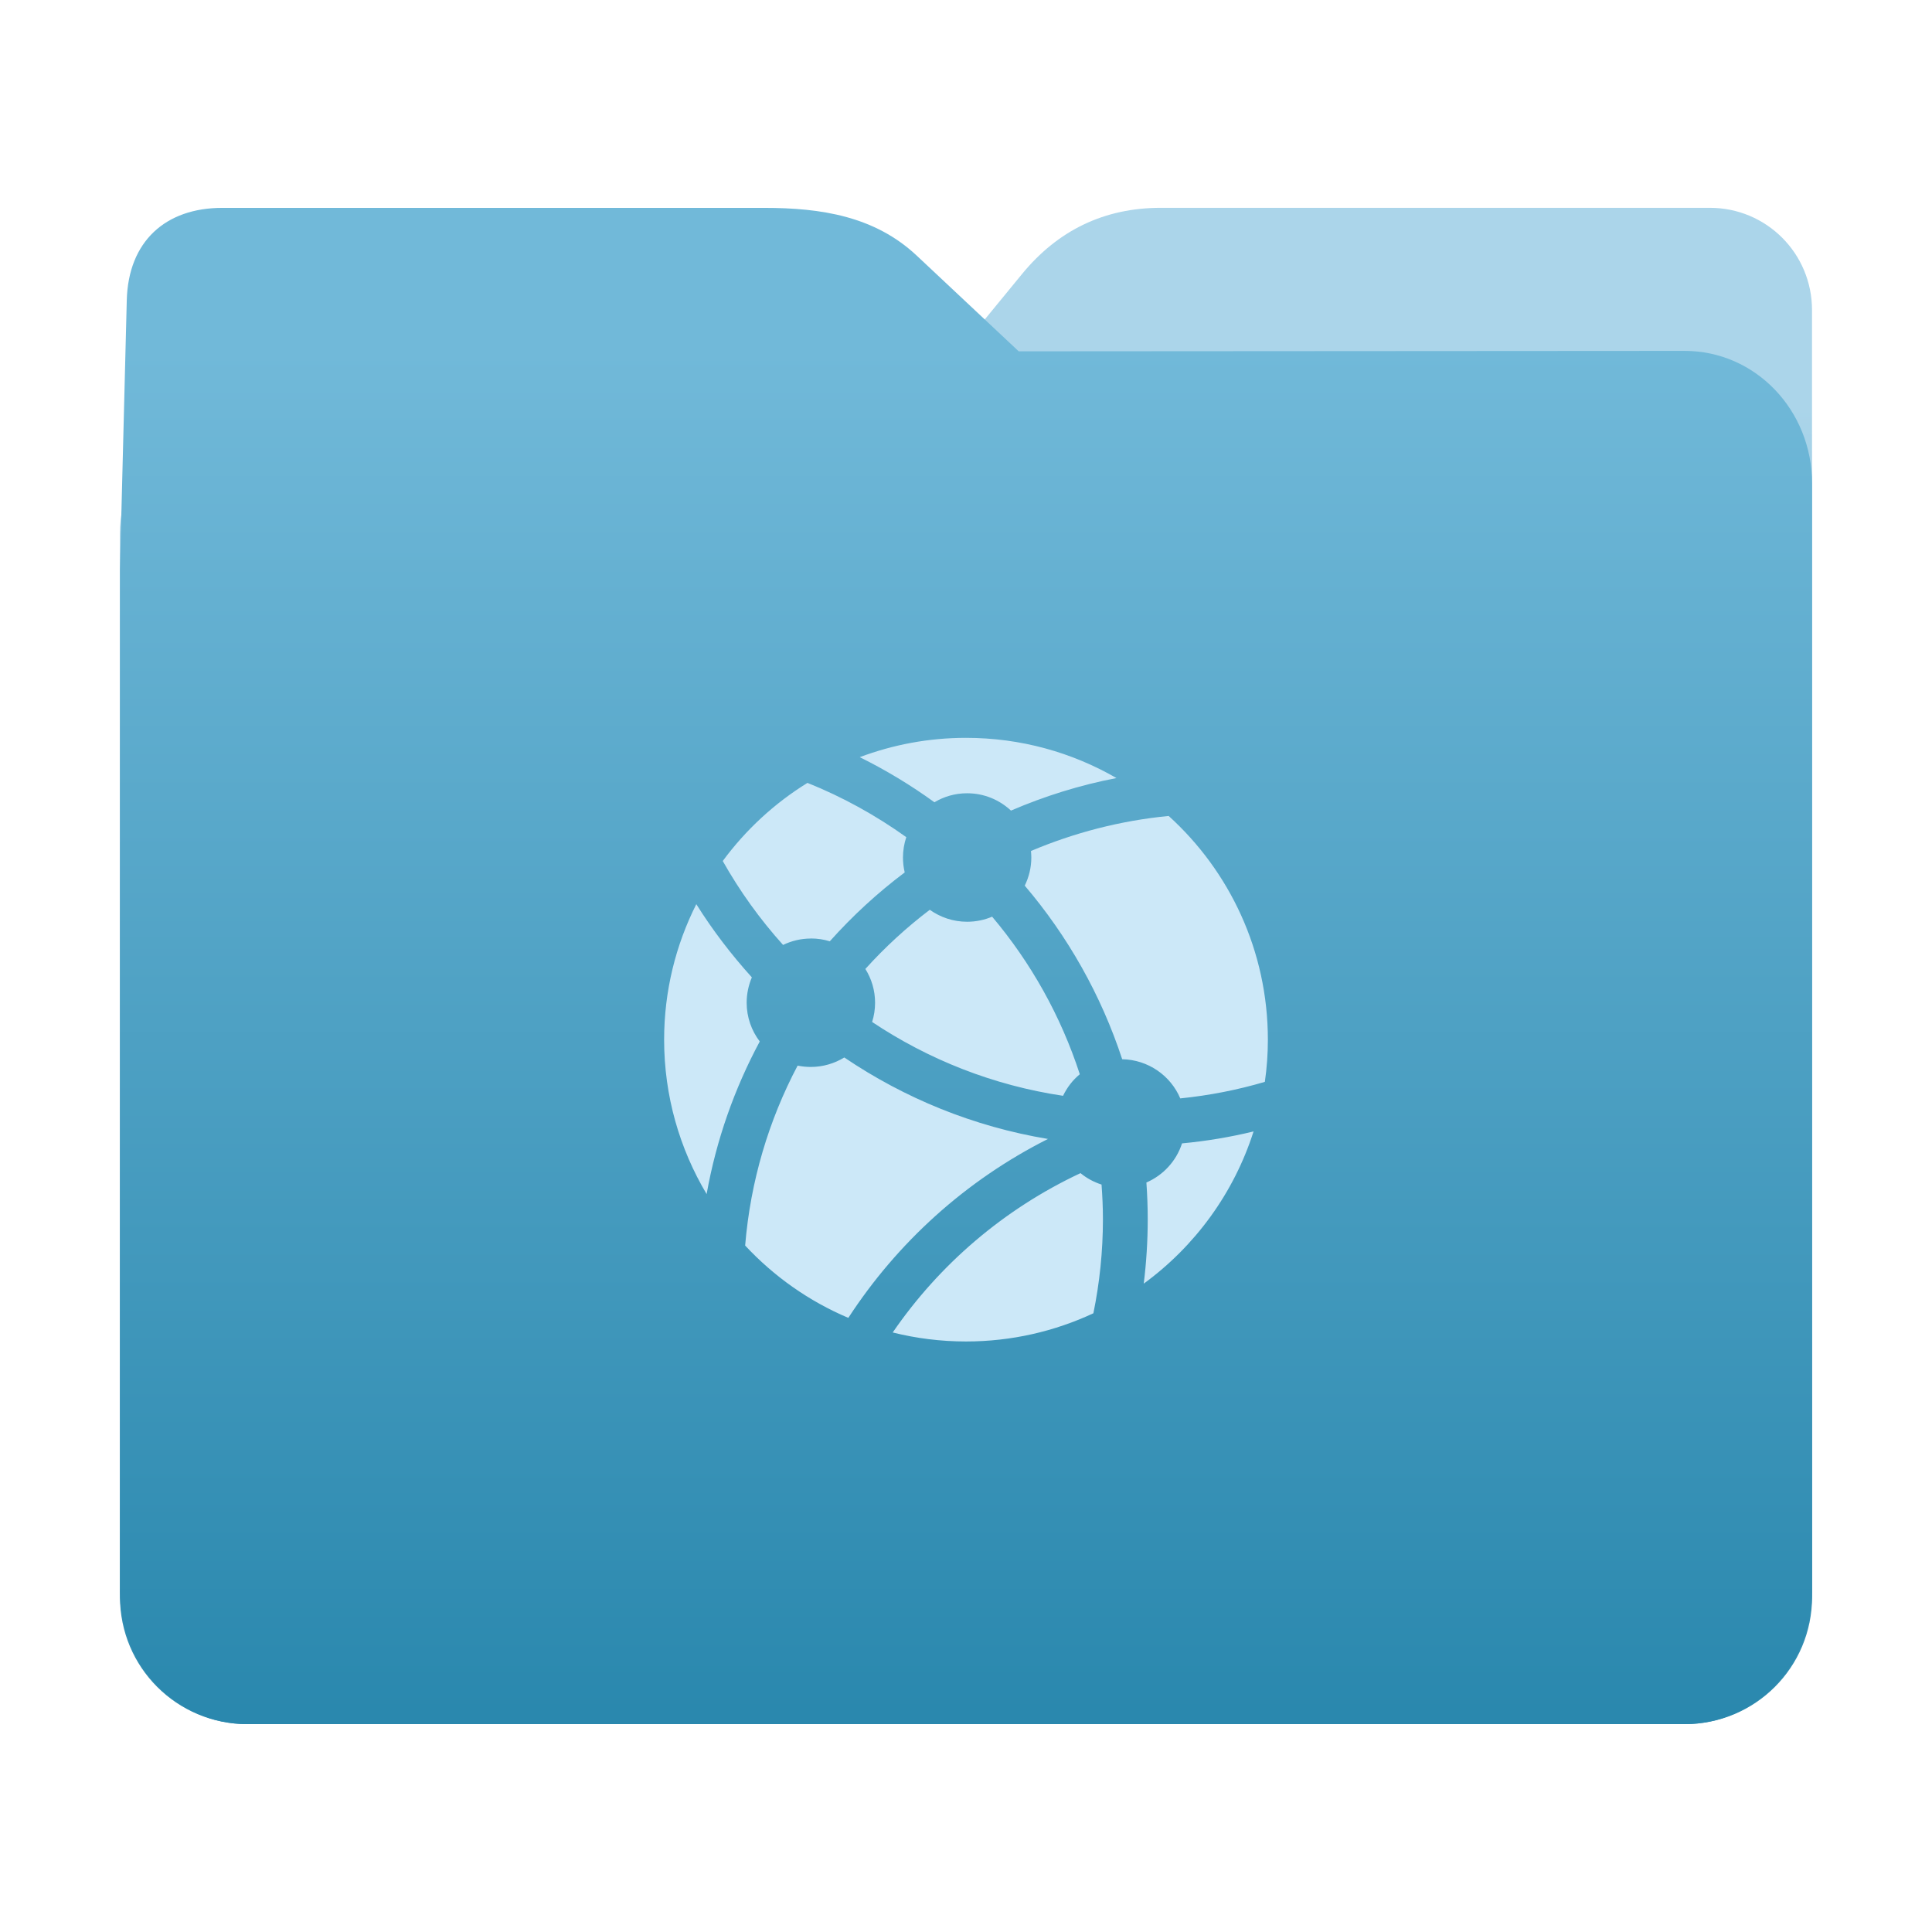
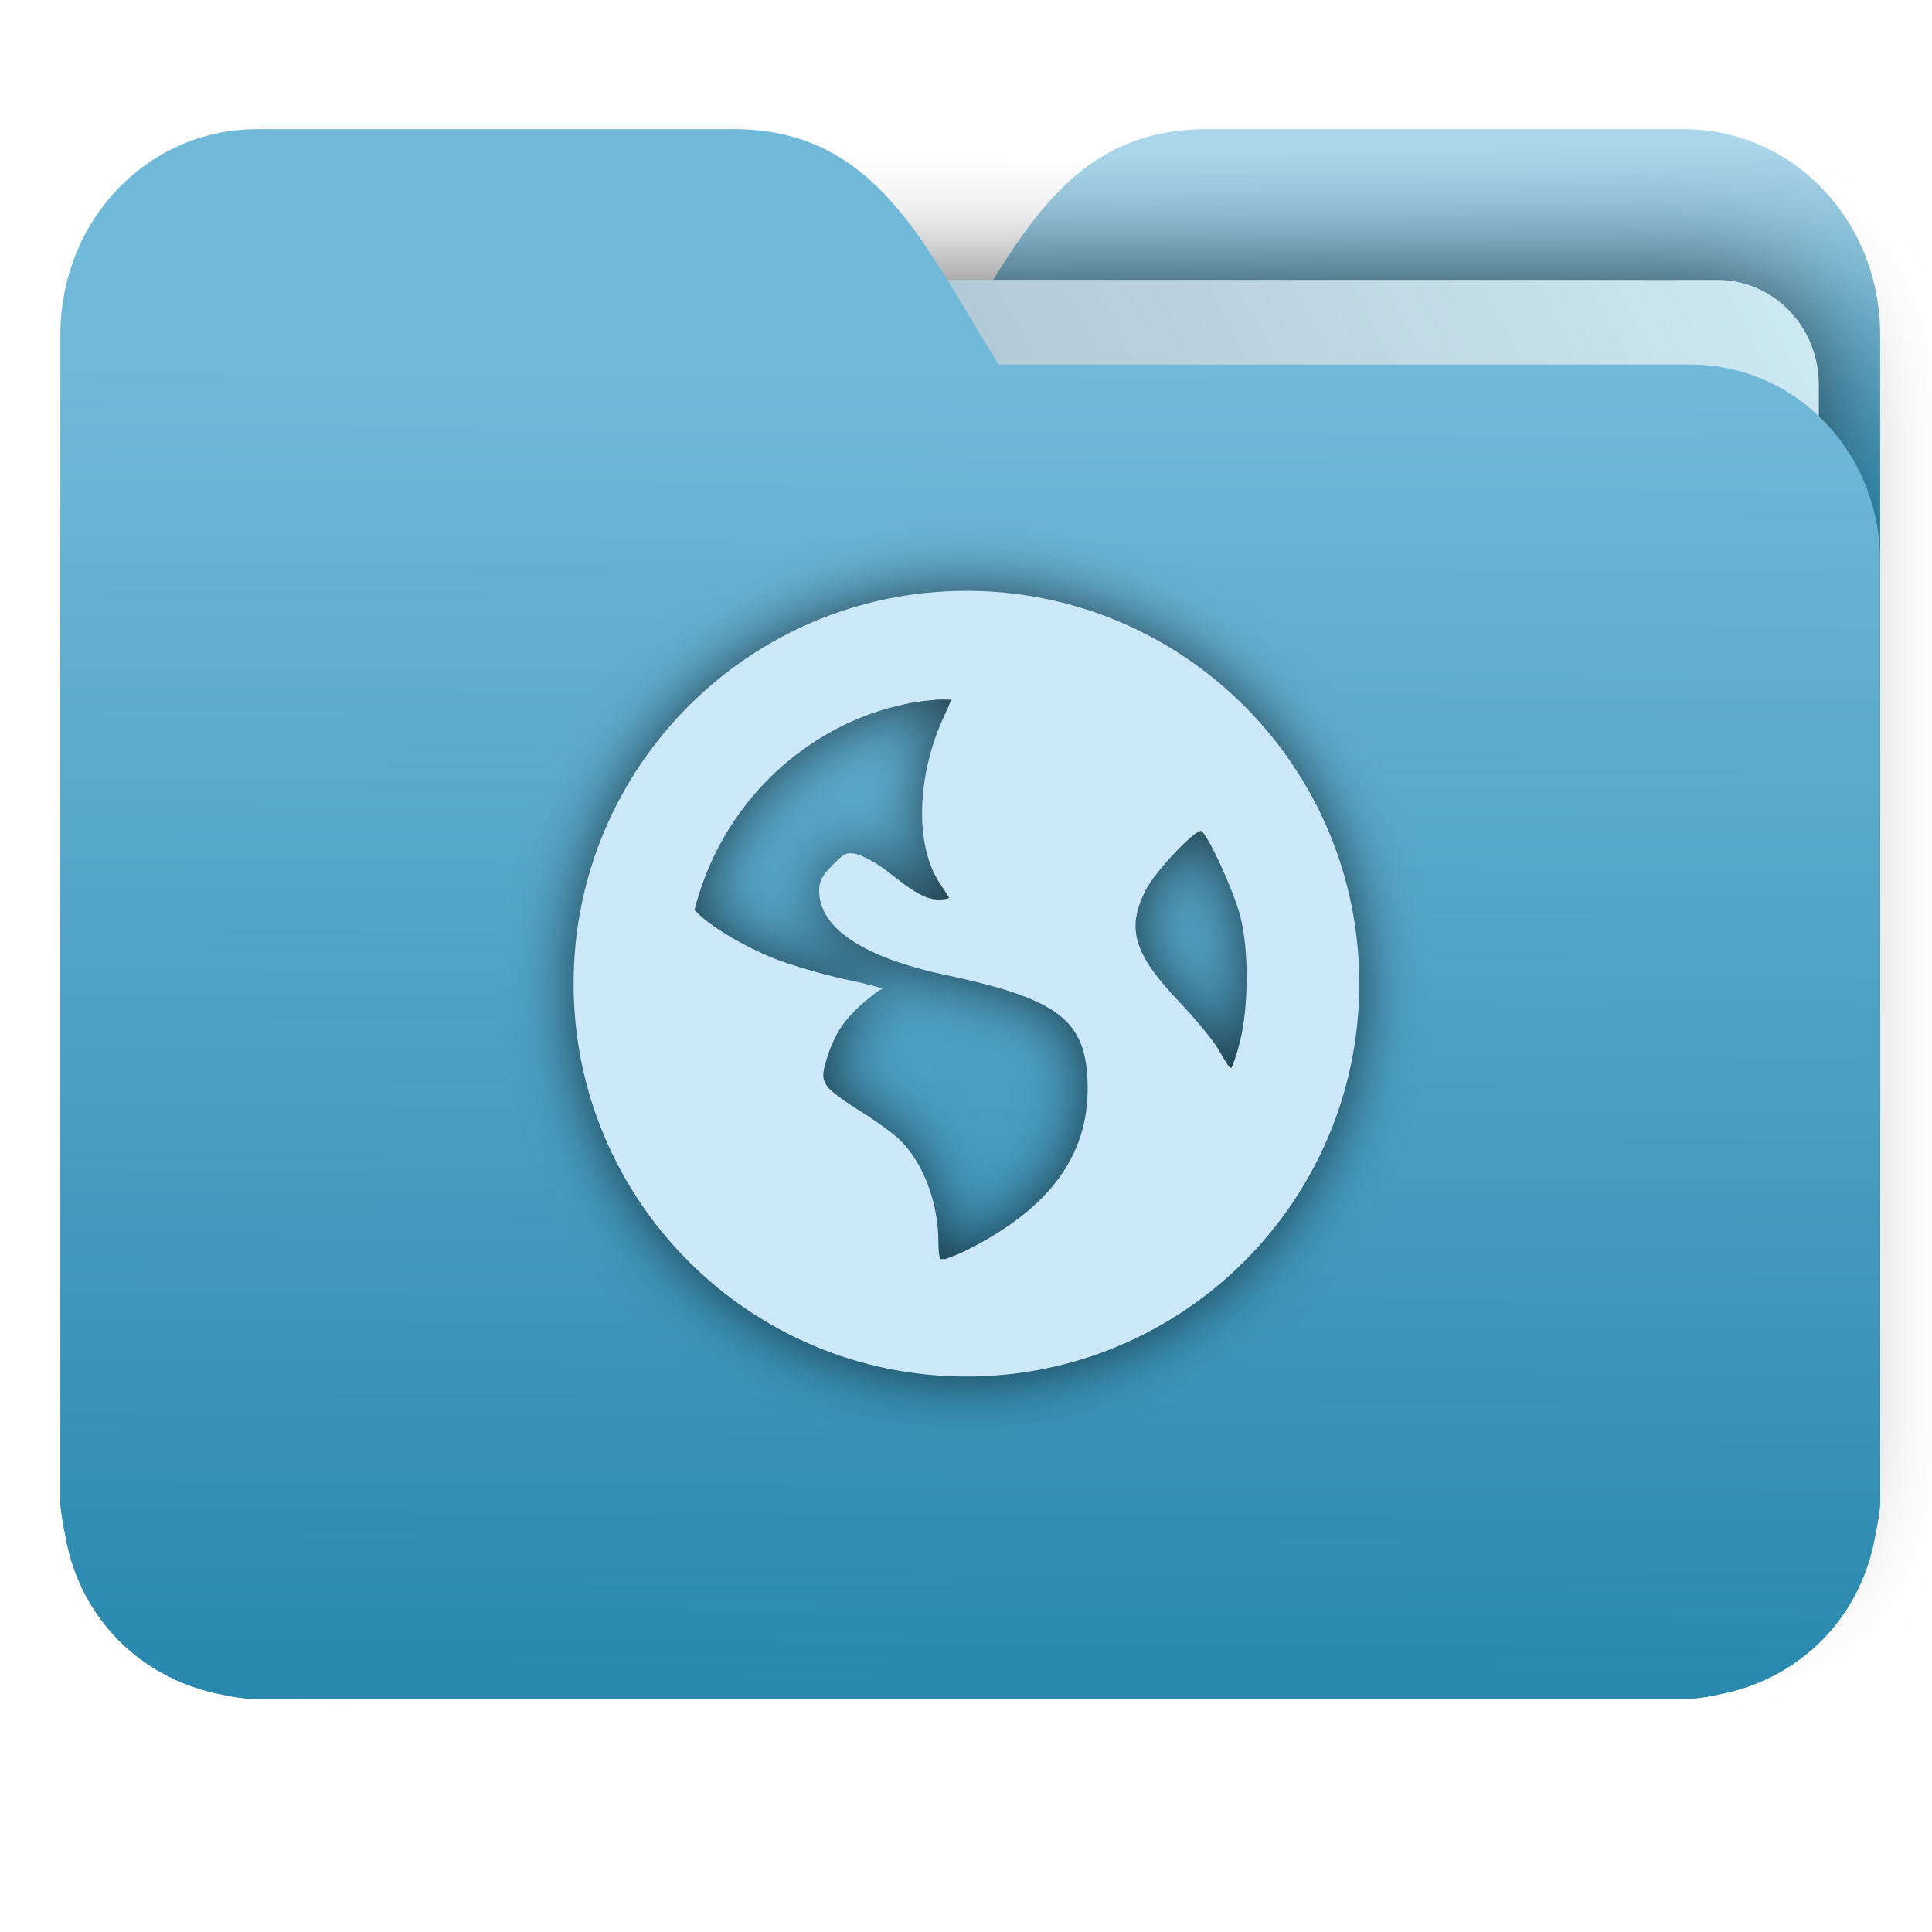
- <svg xmlns="http://www.w3.org/2000/svg" xmlns:xlink="http://www.w3.org/1999/xlink" width="32" height="32" version="1" id="svg12">
-   <defs id="defs16">
-     <linearGradient id="linearGradient818">
-       <stop style="stop-color:#2a88ae;stop-opacity:1" offset="0" id="stop814" />
-       <stop style="stop-color:#abd5ea;stop-opacity:1" offset="1" id="stop816" />
-     </linearGradient>
-     <linearGradient xlink:href="#linearGradient818" id="linearGradient820" x1="16.902" y1="28.61" x2="16.874" y2="6.734" gradientUnits="userSpaceOnUse" gradientTransform="matrix(-1,0,0,1,32,0)" />
-     <linearGradient gradientTransform="matrix(1,0,0,1.041912,0.0013493,-1.257475)" xlink:href="#linearGradient990" id="linearGradient829-3" x1="16.872" y1="28.452" x2="16.872" y2="6.792" gradientUnits="userSpaceOnUse" />
+ <svg xmlns="http://www.w3.org/2000/svg" xmlns:xlink="http://www.w3.org/1999/xlink" width="32" height="32" version="1" id="svg14">
+   <defs id="defs18">
    <linearGradient id="linearGradient990">
      <stop id="stop986" offset="0" style="stop-color:#2a88ae;stop-opacity:1" />
      <stop id="stop988" offset="1" style="stop-color:#71b9d9;stop-opacity:1" />
    </linearGradient>
+     <linearGradient id="linearGradient827">
+       <stop style="stop-color:#2a88ae;stop-opacity:1" offset="0" id="stop823" />
+       <stop style="stop-color:#abd5ea;stop-opacity:1" offset="1" id="stop825" />
+     </linearGradient>
+     <linearGradient id="linearGradient889">
+       <stop style="stop-color:#8998ad;stop-opacity:1" offset="0" id="stop885" />
+       <stop style="stop-color:#ceeaf2;stop-opacity:1" offset="1" id="stop887" />
+     </linearGradient>
+     <linearGradient xlink:href="#linearGradient990" id="linearGradient975" x1="-5.667" y1="22.201" x2="-5.597" y2="10.718" gradientUnits="userSpaceOnUse" gradientTransform="matrix(1.847134,0,0,1.847134,-1.697385,-28.43384)" />
+     <linearGradient xlink:href="#linearGradient889" id="linearGradient891-3-3" x1="-34.169" y1="21.288" x2="-13.153" y2="7.458" gradientUnits="userSpaceOnUse" gradientTransform="matrix(1.227233,0,0,1.499845,17.68837,-21.17637)" />
+     <linearGradient gradientTransform="translate(3.688789,-17.01737)" xlink:href="#linearGradient827" id="linearGradient1037" x1="-8.097" y1="11.095" x2="-8.175" y2="4.938" gradientUnits="userSpaceOnUse" />
+     <filter style="color-interpolation-filters:sRGB" id="filter1292" x="-0.094" width="1.189" y="-0.098" height="1.195">
+       <feGaussianBlur stdDeviation="0.512" id="feGaussianBlur1294" />
+     </filter>
+     <filter style="color-interpolation-filters:sRGB" id="filter1512" x="-0.086" width="1.173" y="-0.107" height="1.215">
+       <feGaussianBlur stdDeviation="0.929" id="feGaussianBlur1514" />
+     </filter>
  </defs>
-   <path style="fill:url(#linearGradient820);fill-opacity:1;stroke:none;stroke-width:0.145;stroke-miterlimit:4;stroke-dasharray:none;stroke-opacity:1" d="M 4.096,6.727 C 2.928,6.726 1.987,7.668 1.987,8.837 V 26.447 c 0,1.169 0.941,2.11 2.11,2.11 h 23.807 c 1.169,0 2.11,-0.941 2.11,-2.11 l -7.31e-4,-16.245 -7.31e-4,-5.067 c 0,-0.938 -0.755,-1.693 -1.693,-1.693 h -9.091 c -0.938,0 -1.705,0.371 -2.3,1.096 L 15.127,6.734 Z" id="rect4549-3" />
-   <path style="fill:url(#linearGradient829-3);fill-opacity:1;stroke:none;stroke-width:0.102;stroke-miterlimit:4;stroke-dasharray:none;stroke-opacity:1" d="m 27.904,5.812 c 1.169,-7.697e-4 2.11,0.98 2.11,2.198 v 18.349 c 0,1.218 -0.941,2.198 -2.11,2.198 H 4.096 c -1.169,0 -2.11,-0.98 -2.11,-2.198 l 7.31e-4,-16.925 0.113,-4.461 C 2.125,3.996 2.743,3.443 3.681,3.443 h 8.979 c 0.938,0 1.827,0.137 2.524,0.791 L 16.873,5.819 Z" id="rect4549-9" />
-   <path style="fill:#cce8f8;fill-opacity:1;stroke-width:0.053" d="m 13.431,15.544 c 0.109,0 0.214,0.016 0.313,0.047 0.375,-0.42 0.791,-0.803 1.241,-1.141 -0.019,-0.079 -0.029,-0.163 -0.029,-0.247 0,-0.118 0.02,-0.232 0.055,-0.337 -0.505,-0.361 -1.053,-0.665 -1.637,-0.899 -0.546,0.337 -1.023,0.778 -1.403,1.294 0.282,0.5 0.617,0.966 0.999,1.39 0.139,-0.067 0.295,-0.106 0.461,-0.106 m -1.064,1.063 c 0,-0.149 0.032,-0.292 0.086,-0.42 C 12.112,15.811 11.803,15.407 11.533,14.976 11.193,15.651 11,16.413 11,17.221 c 0,0.934 0.258,1.809 0.704,2.557 0.16,-0.899 0.462,-1.75 0.88,-2.528 -0.136,-0.178 -0.217,-0.402 -0.217,-0.642 m 3.652,-3.469 c 0.281,0 0.535,0.109 0.726,0.287 0.555,-0.239 1.139,-0.422 1.747,-0.539 -0.734,-0.424 -1.585,-0.666 -2.493,-0.666 -0.619,0 -1.211,0.114 -1.759,0.32 0.434,0.215 0.848,0.465 1.237,0.747 0.159,-0.095 0.343,-0.149 0.541,-0.149 m 1.59,5.01 c 0.066,-0.138 0.16,-0.26 0.277,-0.356 -0.314,-0.966 -0.811,-1.85 -1.452,-2.61 -0.127,0.054 -0.267,0.084 -0.415,0.084 -0.231,0 -0.443,-0.074 -0.618,-0.198 -0.386,0.293 -0.743,0.621 -1.067,0.98 0.102,0.162 0.161,0.354 0.161,0.56 0,0.11 -0.017,0.217 -0.049,0.318 0.933,0.623 2.008,1.051 3.163,1.223 m 1.38,1.436 c 0.014,0.202 0.022,0.404 0.022,0.609 0,0.361 -0.023,0.716 -0.066,1.066 0.848,-0.619 1.493,-1.499 1.819,-2.521 -0.386,0.094 -0.781,0.16 -1.185,0.198 -0.094,0.292 -0.311,0.527 -0.59,0.648 m -1.629,-0.721 c -1.235,-0.205 -2.379,-0.676 -3.375,-1.35 -0.162,0.099 -0.352,0.157 -0.555,0.157 -0.076,0 -0.148,-0.008 -0.218,-0.022 -0.477,0.903 -0.781,1.911 -0.869,2.98 0.476,0.511 1.056,0.922 1.709,1.198 0.811,-1.246 1.943,-2.277 3.308,-2.964 m 1.996,-5.349 c -0.802,0.078 -1.567,0.279 -2.279,0.58 0.003,0.036 0.006,0.071 0.006,0.107 0,0.168 -0.04,0.326 -0.109,0.467 0.712,0.836 1.264,1.81 1.614,2.875 0.433,0.009 0.803,0.273 0.962,0.649 0.482,-0.049 0.95,-0.141 1.401,-0.274 0.033,-0.228 0.05,-0.462 0.05,-0.699 -6.12e-4,-1.47 -0.634,-2.791 -1.644,-3.706 m -1.46,5.917 c -1.274,0.597 -2.339,1.516 -3.11,2.639 0.389,0.097 0.795,0.149 1.214,0.149 0.754,0 1.468,-0.168 2.11,-0.467 0.103,-0.504 0.158,-1.026 0.158,-1.559 0,-0.193 -0.009,-0.384 -0.023,-0.573 -0.128,-0.041 -0.246,-0.105 -0.348,-0.189" id="path20-2" />
+   <g id="g872" transform="matrix(1.000006,0,0,1.035279,28.57847,14.98028)">
+     <path d="m -8.585,-12.404 c -2.391,0 -3.167,1.885 -4.395,3.767 h -11.458 c -1.739,0 -3.139,1.4 -3.139,3.139 v 1.256 10.673 1.884 1.099 0.157 c 0.008,0.175 0.045,0.344 0.079,0.51 0.149,0.868 0.644,1.609 1.374,2.079 0.348,0.225 0.75,0.388 1.178,0.471 0.213,0.044 0.401,0.079 0.628,0.079 h 23.623 c 0.227,0 0.414,-0.034 0.628,-0.079 0.427,-0.083 0.829,-0.246 1.177,-0.471 0.73,-0.471 1.223,-1.212 1.374,-2.079 0.034,-0.166 0.07,-0.337 0.079,-0.51 V 9.414 8.316 -9.107 c 0,-1.836 -1.443,-3.296 -3.257,-3.296 H -8.583 Z" style="opacity:1;fill:url(#linearGradient1037);fill-opacity:1;stroke:none;stroke-width:1.256" id="path25-2" />
+     <rect style="opacity:0.647;vector-effect:none;fill:#000000;fill-opacity:1;fill-rule:nonzero;stroke:none;stroke-width:0.197;stroke-linecap:butt;stroke-linejoin:miter;stroke-miterlimit:4;stroke-dasharray:none;stroke-dashoffset:0;stroke-opacity:1;paint-order:markers stroke fill;filter:url(#filter1512)" id="rect883-5-5-3" width="25.793" height="20.744" x="-24.246" y="-9.991" transform="matrix(1,1.0125852e-4,-6.7794228e-5,1,0,0)" ry="1.676" />
+     <rect style="opacity:1;vector-effect:none;fill:url(#linearGradient891-3-3);fill-opacity:1;fill-rule:nonzero;stroke:none;stroke-width:0.197;stroke-linecap:butt;stroke-linejoin:miter;stroke-miterlimit:4;stroke-dasharray:none;stroke-dashoffset:0;stroke-opacity:1;paint-order:markers stroke fill" id="rect883-5-5" width="25.793" height="20.744" x="-24.246" y="-9.991" transform="matrix(1,1.0125852e-4,-6.7794228e-5,1,0,0)" ry="1.676" />
+     <path d="m -16.431,-12.404 c 2.391,0 3.167,1.885 4.395,3.767 h 11.458 c 1.739,0 3.139,1.4 3.139,3.139 v 1.256 10.673 1.884 1.099 0.157 c -0.008,0.175 -0.045,0.344 -0.079,0.51 -0.149,0.868 -0.644,1.609 -1.374,2.079 -0.348,0.225 -0.75,0.388 -1.178,0.471 -0.213,0.044 -0.401,0.079 -0.628,0.079 H -24.321 c -0.227,0 -0.414,-0.034 -0.628,-0.079 -0.427,-0.083 -0.829,-0.246 -1.177,-0.471 -0.73,-0.471 -1.223,-1.212 -1.374,-2.079 -0.034,-0.166 -0.07,-0.337 -0.079,-0.51 V 9.414 8.316 -9.107 c 0,-1.836 1.443,-3.296 3.257,-3.296 h 7.887 z" style="opacity:1;fill:url(#linearGradient975);fill-opacity:1;stroke:none;stroke-width:1.256" id="path25" />
+     <path style="opacity:0.647;fill:#000000;fill-opacity:1;stroke-width:1.279;filter:url(#filter1292)" d="m -12.571,-5.017 c -3.593,0 -6.507,2.815 -6.507,6.285 0,3.471 2.914,6.285 6.507,6.285 3.593,0 6.507,-2.815 6.507,-6.285 0,-3.471 -2.914,-6.285 -6.507,-6.285 z m -0.465,1.74 c 0.062,-0.006 0.141,0.004 0.203,0 0.008,0.029 -0.046,0.131 -0.116,0.28 -0.452,0.953 -0.478,2.069 -0.059,2.666 0.075,0.108 0.146,0.211 0.146,0.224 0,0.014 -0.082,0.029 -0.174,0.029 -0.217,0 -0.423,-0.128 -0.842,-0.45 -0.187,-0.142 -0.429,-0.261 -0.523,-0.28 -0.148,-0.028 -0.187,-0.015 -0.377,0.168 -0.178,0.172 -0.233,0.264 -0.233,0.421 0,0.595 0.731,1.068 2.091,1.346 1.847,0.378 2.302,0.718 2.353,1.656 0.064,1.177 -0.584,2.064 -2.004,2.75 -0.169,0.082 -0.277,0.113 -0.349,0.14 -0.031,-0.003 -0.056,0.004 -0.087,0 -0.012,-0.035 -0.029,-0.121 -0.029,-0.28 0,-0.625 -0.255,-1.267 -0.639,-1.627 -0.103,-0.097 -0.392,-0.302 -0.639,-0.449 -0.247,-0.148 -0.497,-0.321 -0.552,-0.393 -0.092,-0.122 -0.1,-0.196 -0.03,-0.421 0.129,-0.41 0.282,-0.639 0.582,-0.898 0.156,-0.136 0.314,-0.25 0.349,-0.253 0.034,-0.003 -0.2,-0.07 -0.552,-0.141 -0.353,-0.069 -0.867,-0.215 -1.134,-0.308 -0.487,-0.17 -1.144,-0.528 -1.394,-0.786 -0.01,-0.011 -0.021,-0.019 -0.03,-0.028 0.359,-1.381 1.366,-2.514 2.702,-3.058 0.28,-0.114 0.567,-0.194 0.872,-0.253 0.151,-0.03 0.308,-0.041 0.465,-0.057 z m 4.357,2.104 c 0.109,0.065 0.522,0.926 0.639,1.346 0.152,0.543 0.141,1.482 0,2.02 -0.053,0.206 -0.122,0.397 -0.144,0.421 -0.023,0.024 -0.107,-0.113 -0.204,-0.28 -0.098,-0.167 -0.409,-0.522 -0.668,-0.786 -0.748,-0.762 -0.865,-1.159 -0.552,-1.767 0.157,-0.307 0.845,-1.004 0.929,-0.954 z" id="path14-6-3" />
+     <path style="opacity:1;fill:#cce8f8;fill-opacity:1;stroke-width:1.279" d="m -12.571,-5.017 c -3.593,0 -6.507,2.815 -6.507,6.285 0,3.471 2.914,6.285 6.507,6.285 3.593,0 6.507,-2.815 6.507,-6.285 0,-3.471 -2.914,-6.285 -6.507,-6.285 z m -0.465,1.74 c 0.062,-0.006 0.141,0.004 0.203,0 0.008,0.029 -0.046,0.131 -0.116,0.28 -0.452,0.953 -0.478,2.069 -0.059,2.666 0.075,0.108 0.146,0.211 0.146,0.224 0,0.014 -0.082,0.029 -0.174,0.029 -0.217,0 -0.423,-0.128 -0.842,-0.45 -0.187,-0.142 -0.429,-0.261 -0.523,-0.28 -0.148,-0.028 -0.187,-0.015 -0.377,0.168 -0.178,0.172 -0.233,0.264 -0.233,0.421 0,0.595 0.731,1.068 2.091,1.346 1.847,0.378 2.302,0.718 2.353,1.656 0.064,1.177 -0.584,2.064 -2.004,2.75 -0.169,0.082 -0.277,0.113 -0.349,0.14 -0.031,-0.003 -0.056,0.004 -0.087,0 -0.012,-0.035 -0.029,-0.121 -0.029,-0.28 0,-0.625 -0.255,-1.267 -0.639,-1.627 -0.103,-0.097 -0.392,-0.302 -0.639,-0.449 -0.247,-0.148 -0.497,-0.321 -0.552,-0.393 -0.092,-0.122 -0.1,-0.196 -0.03,-0.421 0.129,-0.41 0.282,-0.639 0.582,-0.898 0.156,-0.136 0.314,-0.25 0.349,-0.253 0.034,-0.003 -0.2,-0.07 -0.552,-0.141 -0.353,-0.069 -0.867,-0.215 -1.134,-0.308 -0.487,-0.17 -1.144,-0.528 -1.394,-0.786 -0.01,-0.011 -0.021,-0.019 -0.03,-0.028 0.359,-1.381 1.366,-2.514 2.702,-3.058 0.28,-0.114 0.567,-0.194 0.872,-0.253 0.151,-0.03 0.308,-0.041 0.465,-0.057 z m 4.357,2.104 c 0.109,0.065 0.522,0.926 0.639,1.346 0.152,0.543 0.141,1.482 0,2.02 -0.053,0.206 -0.122,0.397 -0.144,0.421 -0.023,0.024 -0.107,-0.113 -0.204,-0.28 -0.098,-0.167 -0.409,-0.522 -0.668,-0.786 -0.748,-0.762 -0.865,-1.159 -0.552,-1.767 0.157,-0.307 0.845,-1.004 0.929,-0.954 z" id="path14-6" />
+   </g>
</svg>
